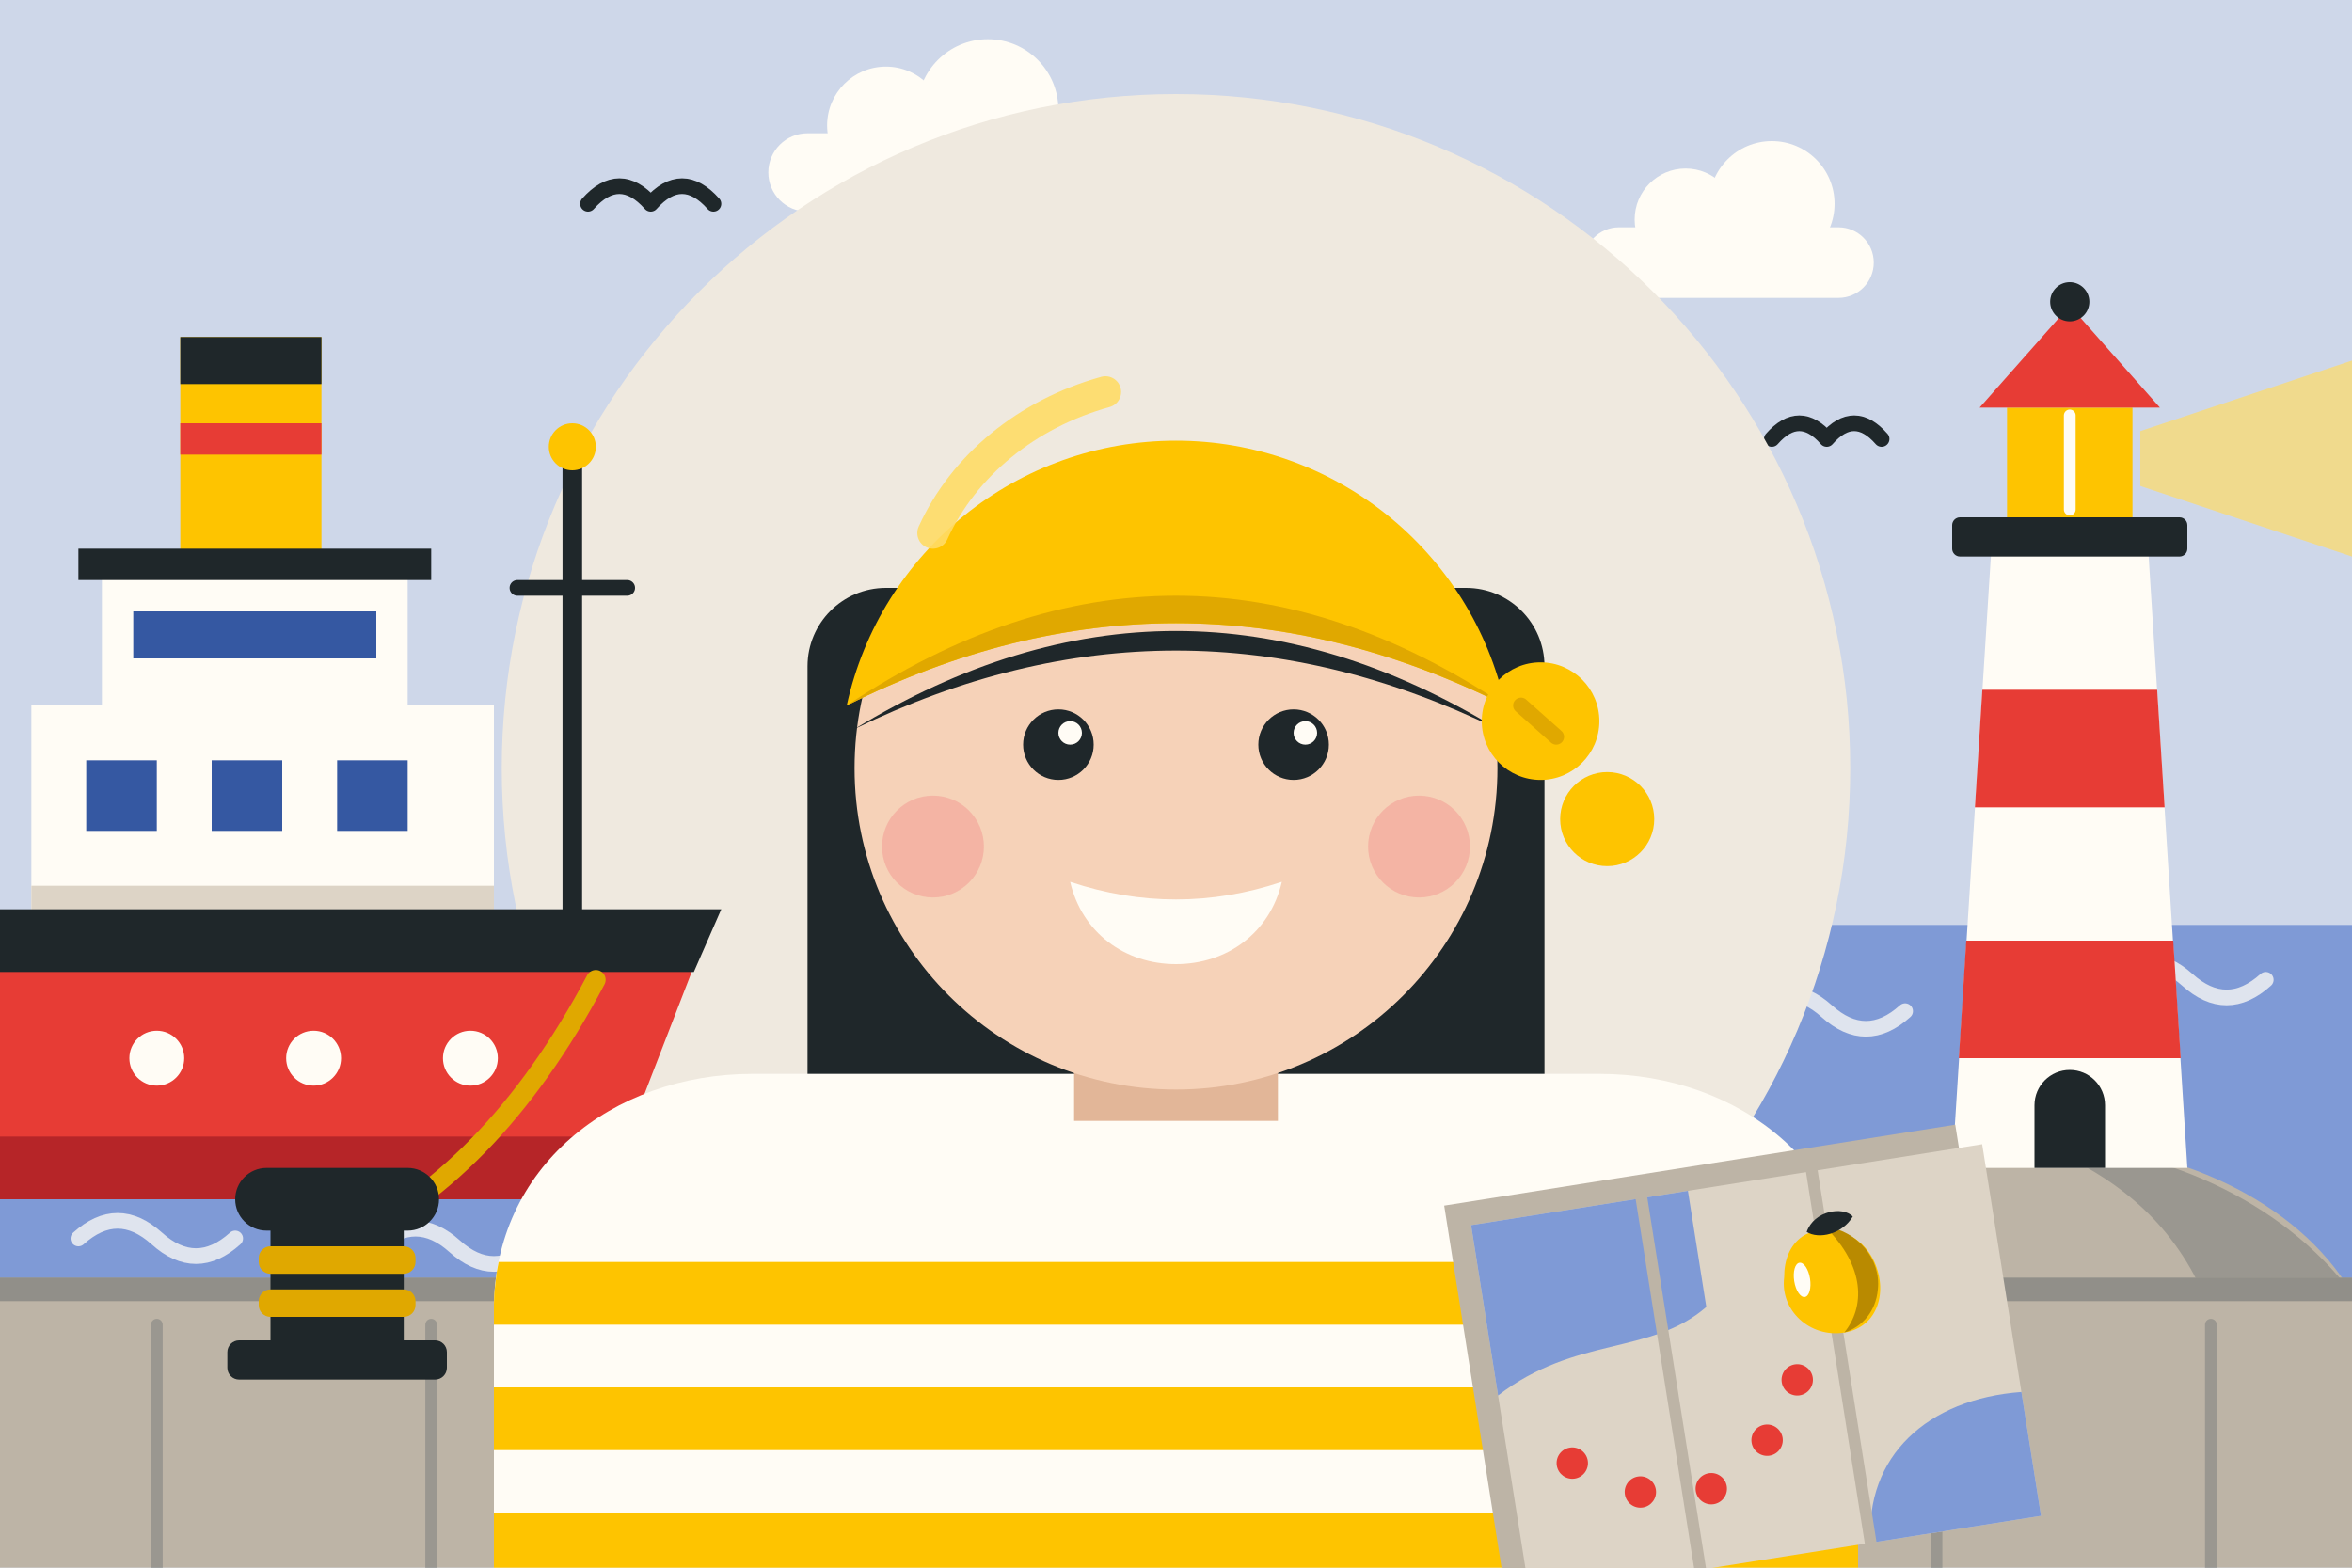
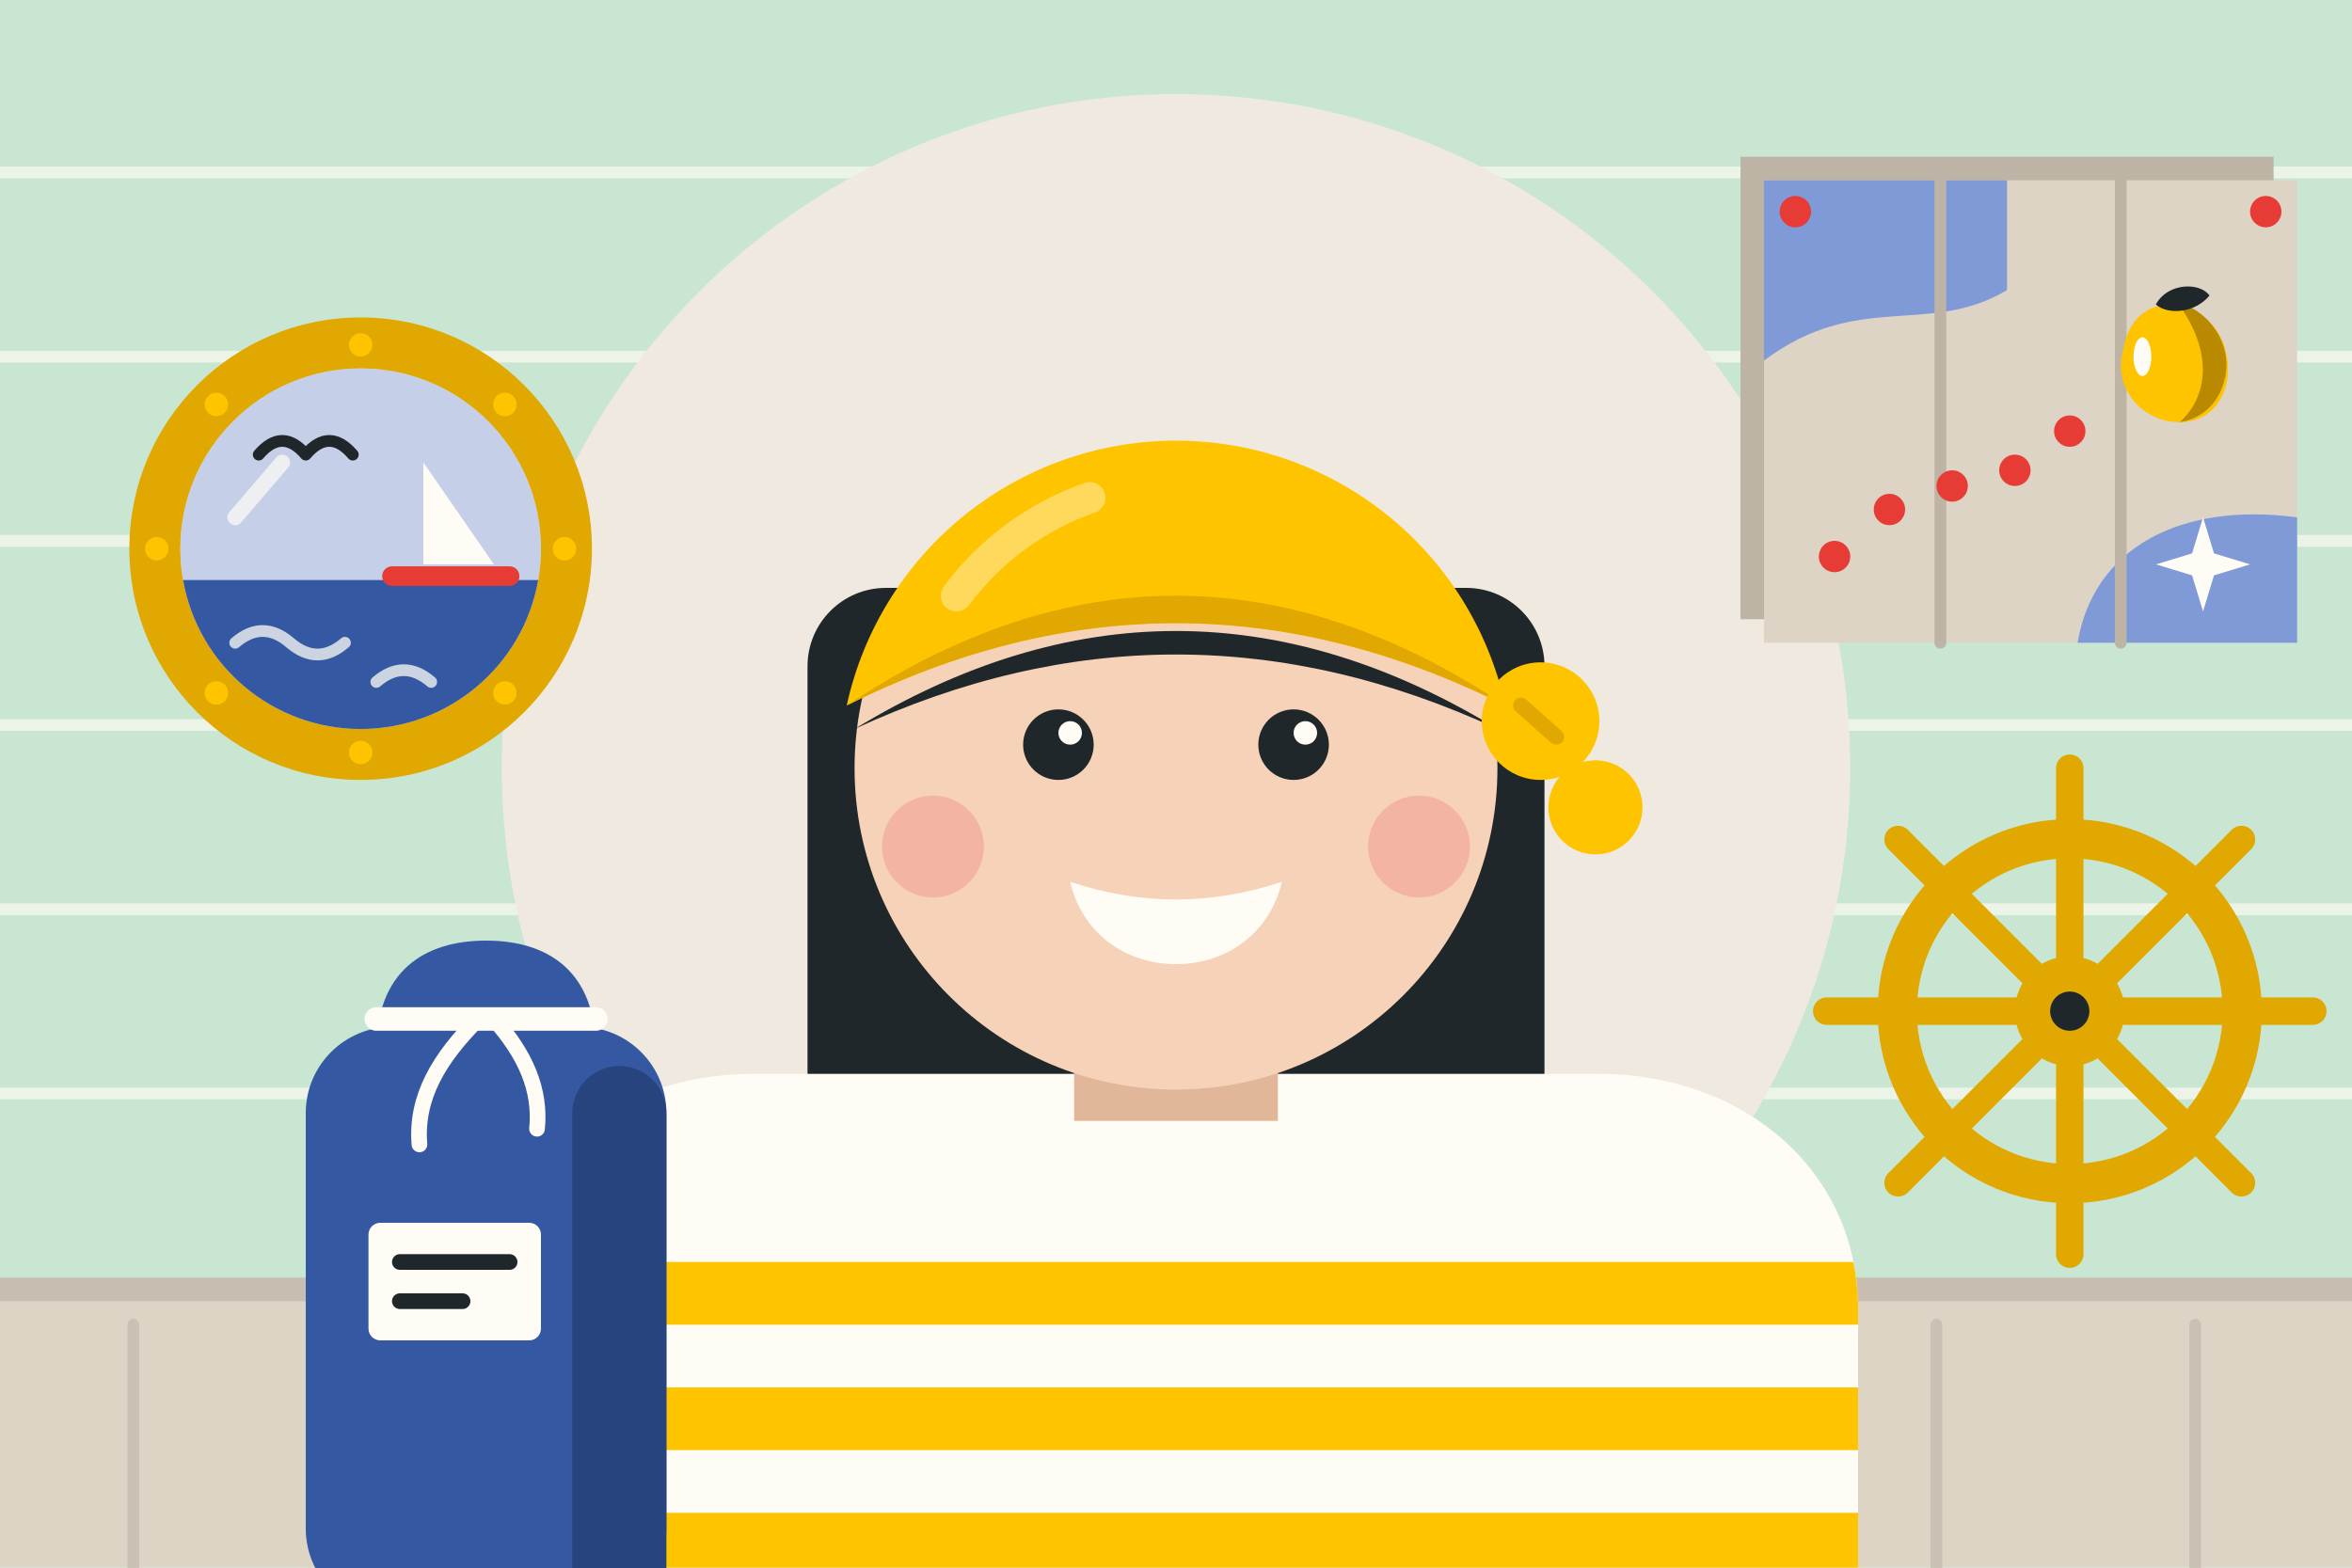
<svg xmlns="http://www.w3.org/2000/svg" viewBox="0 0 600 400">
  <rect x="0" y="0" width="600" height="400" fill="#fffcf5" />
-   <rect x="0" y="0" width="600" height="400" fill="#7f9ad6" opacity=".38" />
-   <rect x="196" y="34" width="88" height="20" rx="10" fill="#fffcf5" />
-   <circle cx="226" cy="32" r="15" fill="#fffcf5" />
-   <circle cx="252" cy="28" r="18" fill="#fffcf5" />
-   <rect x="404" y="58" width="74" height="18" rx="9" fill="#fffcf5" />
-   <circle cx="430" cy="56" r="13" fill="#fffcf5" />
-   <circle cx="452" cy="52" r="16" fill="#fffcf5" />
-   <path d="M150 52q8-9 16 0q8-9 16 0M452 112q7-8 14 0q7-8 14 0" fill="none" stroke="#1f272a" stroke-width="4" stroke-linecap="round" stroke-linejoin="round" />
-   <rect x="0" y="236" width="600" height="94" fill="#7f9ad6" />
-   <path d="M196 262q10-9 20 0t20 0" fill="none" stroke="#fffcf5" stroke-width="4" stroke-linecap="round" stroke-linejoin="round" opacity=".75" />
-   <path d="M20 316q10-9 20 0t20 0" fill="none" stroke="#fffcf5" stroke-width="4" stroke-linecap="round" stroke-linejoin="round" opacity=".75" />
-   <path d="M96 318q10-9 20 0t20 0" fill="none" stroke="#fffcf5" stroke-width="4" stroke-linecap="round" stroke-linejoin="round" opacity=".75" />
-   <path d="M446 258q10-9 20 0t20 0" fill="none" stroke="#fffcf5" stroke-width="4" stroke-linecap="round" stroke-linejoin="round" opacity=".75" />
-   <path d="M538 250q10-9 20 0t20 0" fill="none" stroke="#fffcf5" stroke-width="4" stroke-linecap="round" stroke-linejoin="round" opacity=".75" />
-   <path d="M424 308q10-9 20 0t20 0" fill="none" stroke="#fffcf5" stroke-width="4" stroke-linecap="round" stroke-linejoin="round" opacity=".75" />
-   <path d="M512 314q10-9 20 0t20 0" fill="none" stroke="#fffcf5" stroke-width="4" stroke-linecap="round" stroke-linejoin="round" opacity=".75" />
+   <rect x="0" y="0" width="600" height="400" fill="#7cc9a0" opacity=".42" />
+   <path d="M0 44H600M0 91H600M0 138H600M0 185H600M0 232H600M0 279H600" fill="none" stroke="#fffcf5" stroke-width="3" stroke-linecap="round" stroke-linejoin="round" opacity=".65" />
  <circle cx="300" cy="196" r="172" fill="#efe9df" />
-   <rect x="46" y="86" width="36" height="62" fill="#fec400" />
-   <rect x="46" y="86" width="36" height="12" fill="#1f272a" />
-   <rect x="46" y="108" width="36" height="8" fill="#e73c35" />
-   <rect x="26" y="146" width="78" height="36" fill="#fffcf5" />
-   <rect x="20" y="140" width="90" height="8" fill="#1f272a" />
-   <rect x="34" y="156" width="62" height="12" fill="#3558a2" />
-   <rect x="8" y="180" width="118" height="56" fill="#fffcf5" />
-   <rect x="8" y="226" width="118" height="8" fill="#ddd4c6" />
-   <rect x="22" y="194" width="18" height="18" fill="#3558a2" />
-   <rect x="54" y="194" width="18" height="18" fill="#3558a2" />
-   <rect x="86" y="194" width="18" height="18" fill="#3558a2" />
-   <path d="M146 232V118" fill="none" stroke="#1f272a" stroke-width="5" stroke-linecap="round" stroke-linejoin="round" />
-   <path d="M132 150h28" fill="none" stroke="#1f272a" stroke-width="4" stroke-linecap="round" stroke-linejoin="round" />
-   <circle cx="146" cy="114" r="6" fill="#fec400" />
-   <path d="M-4 244H178L154 306H-4z" fill="#e73c35" />
-   <path d="M-4 290H160L154 306H-4z" fill="#b62528" />
-   <path d="M-4 232H184L177 248H-4z" fill="#1f272a" />
-   <circle cx="40" cy="270" r="7" fill="#fffcf5" />
-   <circle cx="80" cy="270" r="7" fill="#fffcf5" />
-   <circle cx="120" cy="270" r="7" fill="#fffcf5" />
-   <path d="M546 110L600 92V142L546 124z" fill="#ffdc66" opacity=".7" />
-   <path d="M464 330c8-28 30-38 60-38s62 14 76 38z" fill="#bdb4a6" />
-   <path d="M520 292c30 0 62 14 80 38h-38c-8-18-22-30-42-38z" fill="#5a6266" opacity=".35" />
-   <path d="M498 298L508 140H548L558 298z" fill="#fffcf5" />
-   <path d="M505.7 176H550.3L552.2 206H503.8z" fill="#e73c35" />
-   <path d="M501.6 240H554.4L556.3 270H499.7z" fill="#e73c35" />
-   <path d="M519 298v-16a9 9 0 0118 0v16z" fill="#1f272a" />
-   <rect x="498" y="132" width="60" height="10" rx="2" fill="#1f272a" />
-   <rect x="512" y="104" width="32" height="28" fill="#fec400" />
-   <path d="M528 106v24" fill="none" stroke="#fffcf5" stroke-width="3" stroke-linecap="round" stroke-linejoin="round" />
-   <path d="M505 104L528 78L551 104z" fill="#e73c35" />
-   <circle cx="528" cy="77" r="5" fill="#1f272a" />
-   <rect x="0" y="326" width="600" height="74" fill="#bdb4a6" />
-   <rect x="0" y="326" width="600" height="6" fill="#5a6266" opacity=".45" />
-   <path d="M40 338V400M110 338V400M494 338V400M564 338V400" fill="none" stroke="#5a6266" stroke-width="3" stroke-linecap="round" stroke-linejoin="round" opacity=".35" />
-   <path d="M86 318C112 306 134 284 152 250" fill="none" stroke="#e0a800" stroke-width="5" stroke-linecap="round" stroke-linejoin="round" />
-   <rect x="60" y="298" width="52" height="16" rx="8" fill="#1f272a" />
-   <rect x="69" y="312" width="34" height="34" fill="#1f272a" />
-   <rect x="58" y="342" width="56" height="10" rx="3" fill="#1f272a" />
-   <rect x="66" y="318" width="40" height="7" rx="3" fill="#e0a800" />
-   <rect x="66" y="329" width="40" height="7" rx="3" fill="#e0a800" />
+   <circle cx="92" cy="140" r="59" fill="#e0a800" />
+   <circle cx="92" cy="140" r="46" fill="#fffcf5" />
+   <circle cx="92" cy="140" r="46" fill="#7f9ad6" opacity=".45" />
+   <path d="M46.7 148a46 46 0 0090.6 0z" fill="#3558a2" />
+   <path d="M60 164q7-6 14 0t14 0M96 174q7-6 14 0" fill="none" stroke="#fffcf5" stroke-width="3" stroke-linecap="round" stroke-linejoin="round" opacity=".75" />
+   <path d="M108 144v-26l18 26z" fill="#fffcf5" />
+   <path d="M100 147h30" fill="none" stroke="#e73c35" stroke-width="5" stroke-linecap="round" stroke-linejoin="round" />
+   <path d="M66 116q6-7 12 0q6-7 12 0" fill="none" stroke="#1f272a" stroke-width="3" stroke-linecap="round" stroke-linejoin="round" />
+   <path d="M60 132l12-14" fill="none" stroke="#fffcf5" stroke-width="4" stroke-linecap="round" stroke-linejoin="round" opacity=".7" />
+   <circle cx="92.0" cy="88.0" r="3" fill="#fec400" />
+   <circle cx="128.8" cy="103.2" r="3" fill="#fec400" />
+   <circle cx="144.0" cy="140.0" r="3" fill="#fec400" />
+   <circle cx="128.8" cy="176.8" r="3" fill="#fec400" />
+   <circle cx="92.0" cy="192.0" r="3" fill="#fec400" />
+   <circle cx="55.2" cy="176.8" r="3" fill="#fec400" />
+   <circle cx="40.0" cy="140.0" r="3" fill="#fec400" />
+   <circle cx="55.2" cy="103.2" r="3" fill="#fec400" />
+   <rect x="444" y="40" width="136" height="118" fill="#bdb4a6" />
+   <rect x="450" y="46" width="136" height="118" fill="#ddd4c6" />
+   <path d="M450 46h62v28c-20 12-38 0-62 18z" fill="#7f9ad6" />
+   <path d="M586 164h-56c4-24 26-36 56-32z" fill="#7f9ad6" />
+   <path d="M495 46V164M541 46V164" fill="none" stroke="#bdb4a6" stroke-width="3" stroke-linecap="round" stroke-linejoin="round" />
+   <circle cx="468" cy="142" r="4" fill="#e73c35" />
+   <circle cx="482" cy="130" r="4" fill="#e73c35" />
+   <circle cx="498" cy="124" r="4" fill="#e73c35" />
+   <circle cx="514" cy="120" r="4" fill="#e73c35" />
+   <circle cx="528" cy="110" r="4" fill="#e73c35" />
+   <g transform="translate(534 72) scale(1.1875)">
+     <path d="M20 46C13 70 32 94 58 94C84 94 96 68 88 43C80 19 55 10 38 18C28 23 22 33 20 46Z" fill="#fec400" transform="scale(0.32)" />
+     <path d="M56 13C80 20 94 44 88 66C84 82 72 92 58 94C76 78 82 48 56 13Z" fill="#b98a00" transform="scale(0.32)" />
+     <ellipse cx="33" cy="50" rx="6" ry="13" fill="#fffcf5" transform="scale(0.32)" />
+     <path d="M42 15C50 0 72 0 78 9C68 21 50 22 42 15Z" fill="#1f272a" transform="scale(0.32)" />
+   </g>
+   <path d="M562.0 132.0 564.8 141.2 574.0 144.0 564.8 146.8 562.0 156.0 559.2 146.8 550.0 144.0 559.2 141.2z" fill="#fffcf5" />
+   <circle cx="458" cy="54" r="4" fill="#e73c35" />
+   <circle cx="578" cy="54" r="4" fill="#e73c35" />
+   <path d="M528 258L528.0 196.0" fill="none" stroke="#e0a800" stroke-width="7" stroke-linecap="round" stroke-linejoin="round" />
+   <path d="M528 258L571.8 214.2" fill="none" stroke="#e0a800" stroke-width="7" stroke-linecap="round" stroke-linejoin="round" />
+   <path d="M528 258L590.0 258.0" fill="none" stroke="#e0a800" stroke-width="7" stroke-linecap="round" stroke-linejoin="round" />
+   <path d="M528 258L571.8 301.8" fill="none" stroke="#e0a800" stroke-width="7" stroke-linecap="round" stroke-linejoin="round" />
+   <path d="M528 258L528.0 320.0" fill="none" stroke="#e0a800" stroke-width="7" stroke-linecap="round" stroke-linejoin="round" />
+   <path d="M528 258L484.2 301.8" fill="none" stroke="#e0a800" stroke-width="7" stroke-linecap="round" stroke-linejoin="round" />
+   <path d="M528 258L466.0 258.0" fill="none" stroke="#e0a800" stroke-width="7" stroke-linecap="round" stroke-linejoin="round" />
+   <path d="M528 258L484.2 214.2" fill="none" stroke="#e0a800" stroke-width="7" stroke-linecap="round" stroke-linejoin="round" />
+   <circle cx="528" cy="258" r="44" fill="none" stroke="#e0a800" stroke-width="10" />
+   <circle cx="528" cy="258" r="14" fill="#e0a800" />
+   <circle cx="528" cy="258" r="5" fill="#1f272a" />
+   <rect x="0" y="326" width="600" height="74" fill="#ddd4c6" />
+   <rect x="0" y="326" width="600" height="6" fill="#bdb4a6" opacity=".7" />
+   <path d="M34 338V400M494 338V400M560 338V400" fill="none" stroke="#bdb4a6" stroke-width="3" stroke-linecap="round" stroke-linejoin="round" opacity=".6" />
  <path d="M206 170a20 20 0 0120-20h148a20 20 0 0120 20v132h-188z" fill="#1f272a" />
  <path d="M126 400v-66c0-36 30-60 66-60h216c36 0 66 24 66 60v66z" fill="#fffcf5" />
  <path d="M127.2 322.0 126.7 324.7 126.4 327.3 126.1 330.0 126.0 332.7 126.0 335.3 126.0 338.0 474.0 338.0 474.0 335.3 474.0 332.7 473.9 330.0 473.6 327.3 473.3 324.7 472.8 322.0z" fill="#fec400" />
  <path d="M126.0 354.0 126.0 356.7 126.0 359.3 126.0 362.0 126.0 364.7 126.0 367.3 126.0 370.0 474.0 370.0 474.0 367.3 474.0 364.7 474.0 362.0 474.0 359.3 474.0 356.7 474.0 354.0z" fill="#fec400" />
  <path d="M126.0 386.0 126.0 388.3 126.0 390.7 126.0 393.0 126.0 395.3 126.0 397.7 126.0 400.0 474.0 400.0 474.0 397.7 474.0 395.3 474.0 393.0 474.0 390.7 474.0 388.3 474.0 386.0z" fill="#fec400" />
  <rect x="274" y="250" width="52" height="36" fill="#e2b698" />
  <circle cx="300" cy="196" r="82" fill="#f6d2b8" />
  <circle cx="238" cy="216" r="13" fill="#f2918c" opacity=".45" />
  <circle cx="362" cy="216" r="13" fill="#f2918c" opacity=".45" />
-   <path d="M218 186Q300 146 382 186Q300 136 218 186z" fill="#1f272a" />
+   <path d="M218 186Q300 148 382 186Q300 136 218 186z" fill="#1f272a" />
  <path d="M216 180A86 86 0 01384 180Q300 138 216 180z" fill="#fec400" />
  <path d="M216 180Q300 138 384 180Q300 124 216 180z" fill="#e0a800" />
-   <path d="M238 136a70 62 0 0144-36" fill="none" stroke="#ffdc66" stroke-width="8" stroke-linecap="round" stroke-linejoin="round" opacity=".9" />
+   <path d="M244 152A72 72 0 01278 127" fill="none" stroke="#ffdc66" stroke-width="8" stroke-linecap="round" stroke-linejoin="round" opacity=".9" />
  <circle cx="393" cy="184" r="15" fill="#fec400" />
-   <circle cx="410" cy="209" r="12" fill="#fec400" />
+   <circle cx="407" cy="206" r="12" fill="#fec400" />
  <path d="M388 180l9 8" fill="none" stroke="#e0a800" stroke-width="4" stroke-linecap="round" stroke-linejoin="round" />
  <circle cx="270" cy="190" r="9" fill="#1f272a" />
  <circle cx="273" cy="187" r="3" fill="#fffcf5" />
  <circle cx="330" cy="190" r="9" fill="#1f272a" />
  <circle cx="333" cy="187" r="3" fill="#fffcf5" />
  <path d="M273 225q27 9 54 0c-3 13-14 21-27 21s-24-8-27-21z" fill="#fffcf5" />
-   <g transform="rotate(-9 446 350)">
-     <rect x="376" y="296" width="132" height="96" fill="#bdb4a6" />
-     <rect x="382" y="302" width="132" height="96" fill="#ddd4c6" />
-     <path d="M382 302h56v30c-16 10-34 2-56 14z" fill="#7f9ad6" />
-     <path d="M470 398c2-22 20-34 44-32v32z" fill="#7f9ad6" />
-     <path d="M426 302V398M470 302V398" fill="none" stroke="#bdb4a6" stroke-width="3" stroke-linecap="round" stroke-linejoin="round" />
-     <circle cx="398" cy="366" r="4" fill="#e73c35" />
-     <circle cx="414" cy="376" r="4" fill="#e73c35" />
-     <circle cx="432" cy="378" r="4" fill="#e73c35" />
-     <circle cx="448" cy="368" r="4" fill="#e73c35" />
-     <circle cx="458" cy="354" r="4" fill="#e73c35" />
-     <g transform="translate(452 312) scale(1.0625)">
-       <path d="M20 46C13 70 32 94 58 94C84 94 96 68 88 43C80 19 55 10 38 18C28 23 22 33 20 46Z" fill="#fec400" transform="scale(0.32)" />
-       <path d="M56 13C80 20 94 44 88 66C84 82 72 92 58 94C76 78 82 48 56 13Z" fill="#b98a00" transform="scale(0.32)" />
-       <ellipse cx="33" cy="50" rx="6" ry="13" fill="#fffcf5" transform="scale(0.32)" />
-       <path d="M42 15C50 0 72 0 78 9C68 21 50 22 42 15Z" fill="#1f272a" transform="scale(0.32)" />
-     </g>
-   </g>
+   <path d="M96 268c0-20 12-28 28-28s28 8 28 28z" fill="#3558a2" />
+   <rect x="78" y="262" width="92" height="150" rx="22" fill="#3558a2" />
+   <rect x="146" y="272" width="24" height="140" rx="12" fill="#27447f" />
+   <path d="M96 260h56" fill="none" stroke="#fffcf5" stroke-width="6" stroke-linecap="round" stroke-linejoin="round" />
+   <path d="M122 260c-10 10-16 20-15 32M126 260c8 9 12 18 11 28" fill="none" stroke="#fffcf5" stroke-width="4" stroke-linecap="round" stroke-linejoin="round" />
+   <rect x="94" y="312" width="44" height="30" rx="3" fill="#fffcf5" />
+   <path d="M102 322h28M102 332h16" fill="none" stroke="#1f272a" stroke-width="4" stroke-linecap="round" stroke-linejoin="round" />
</svg>
